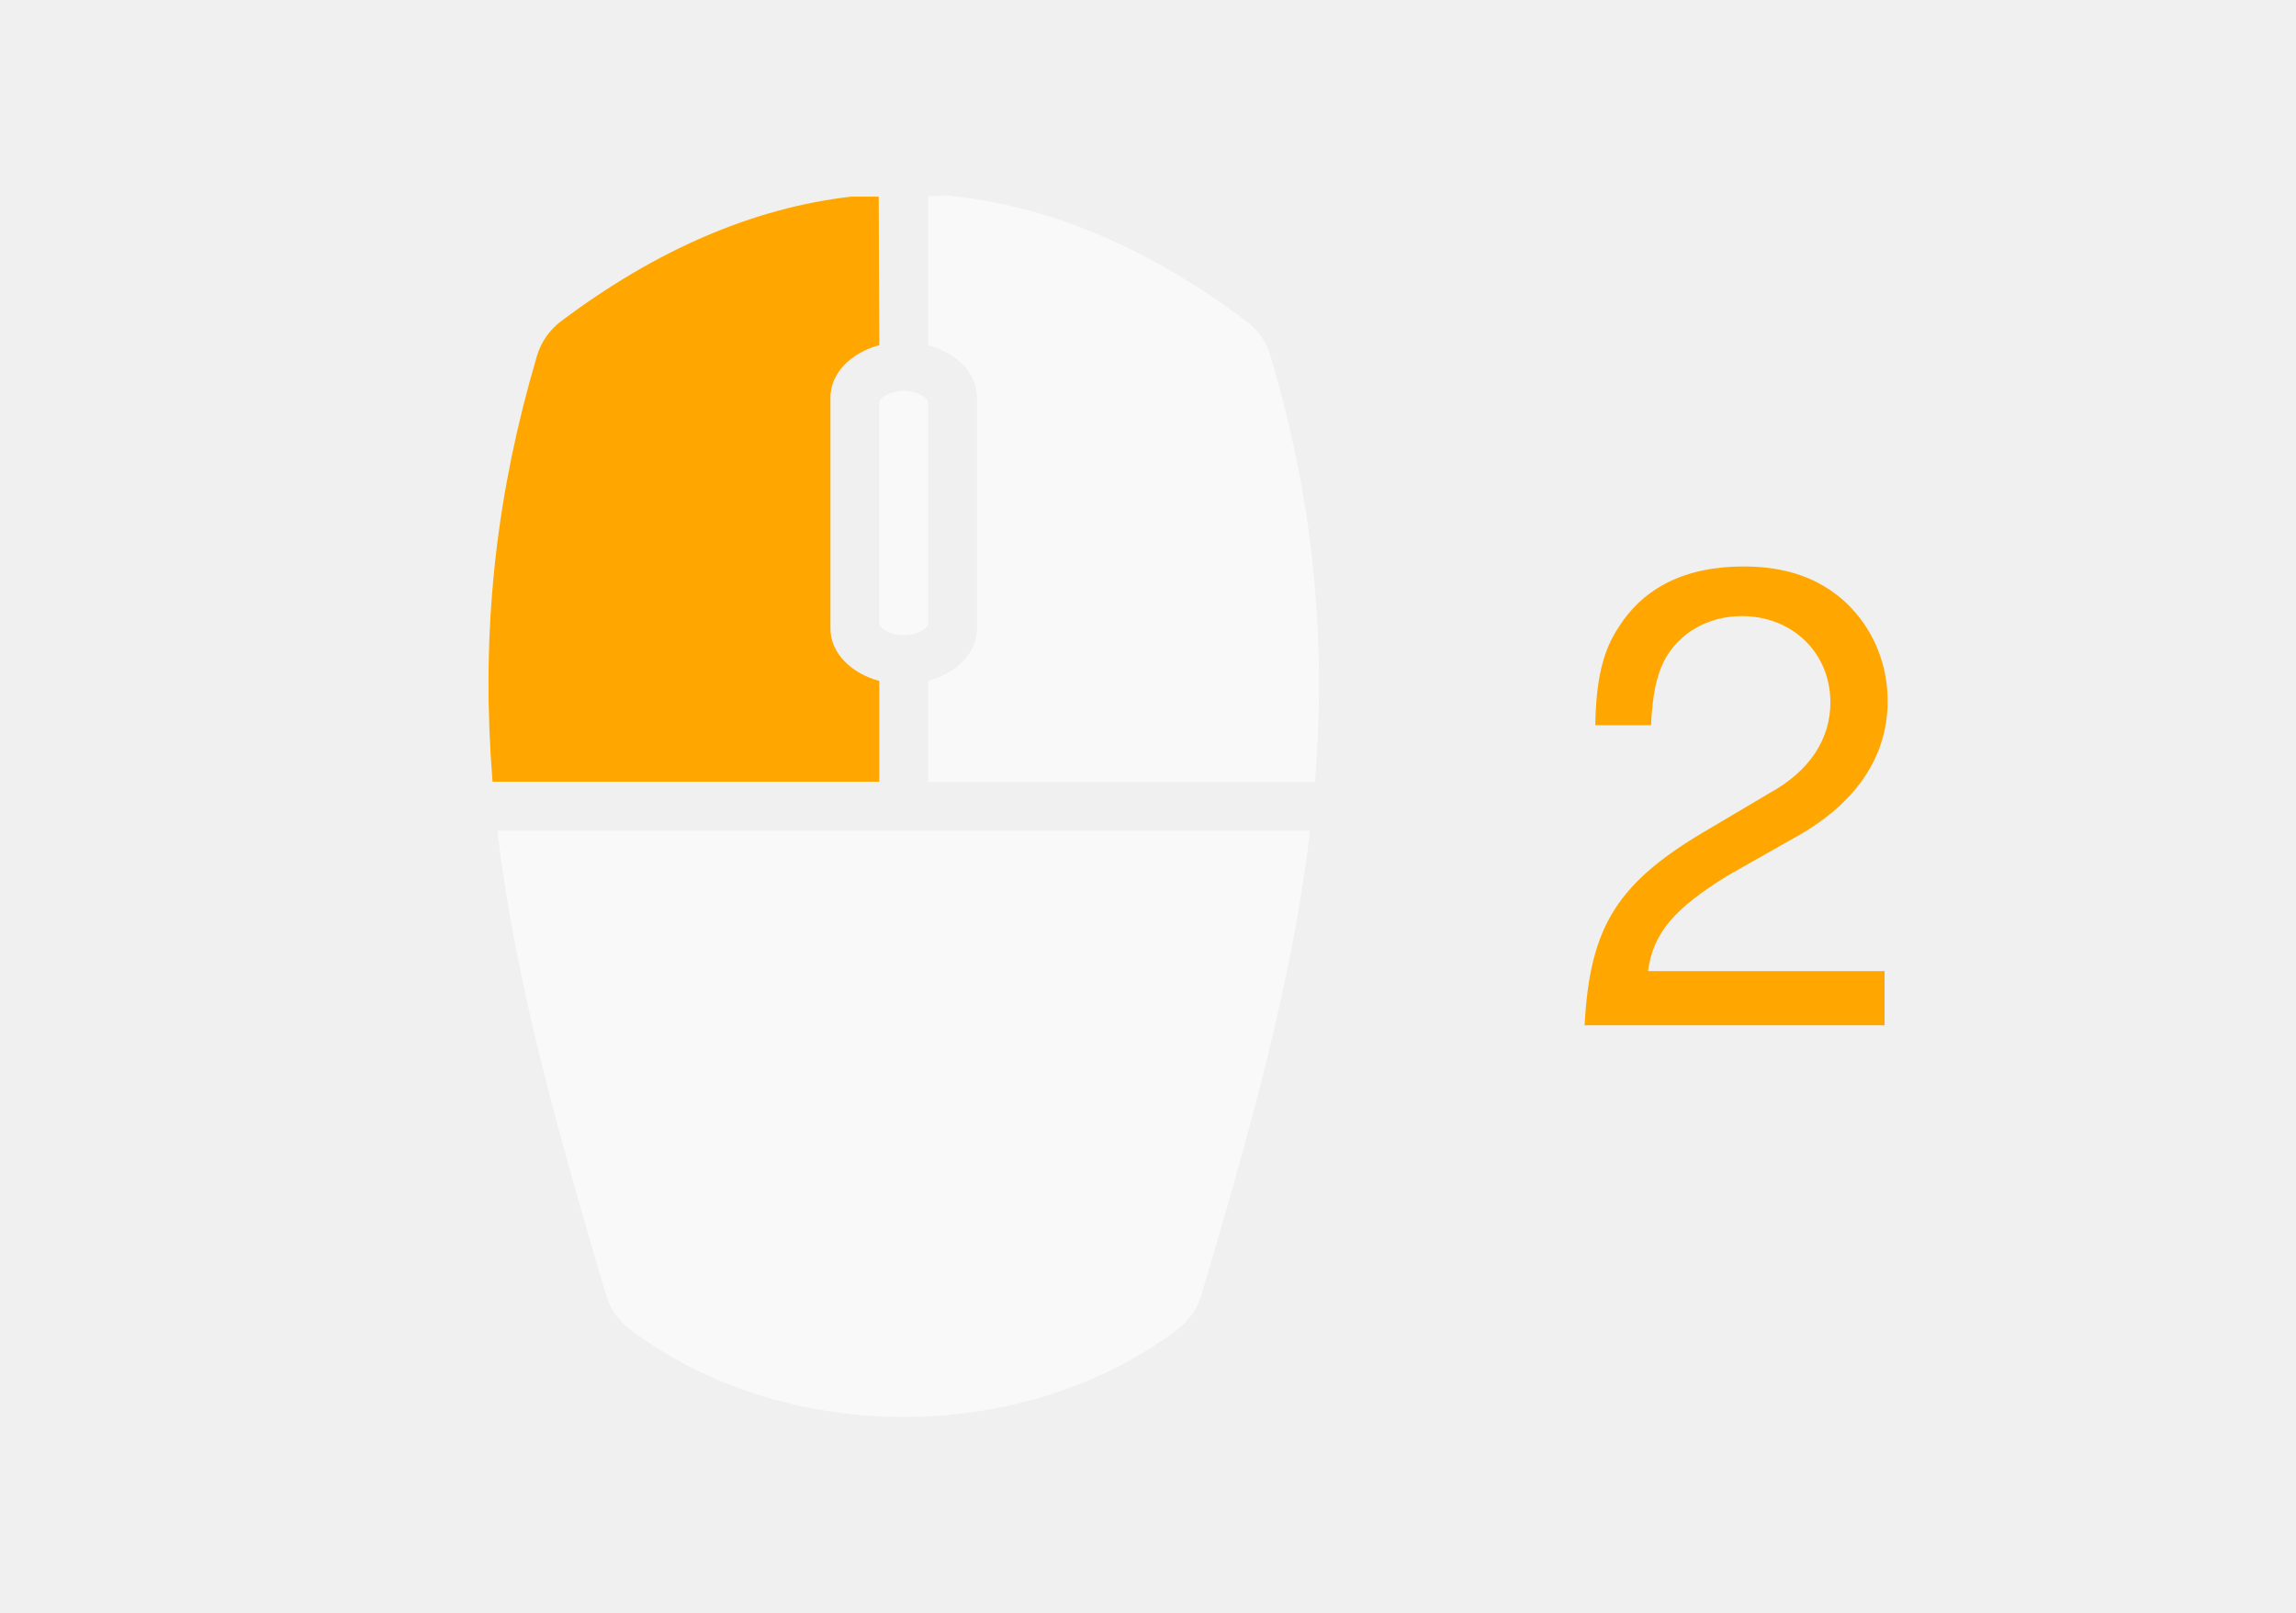
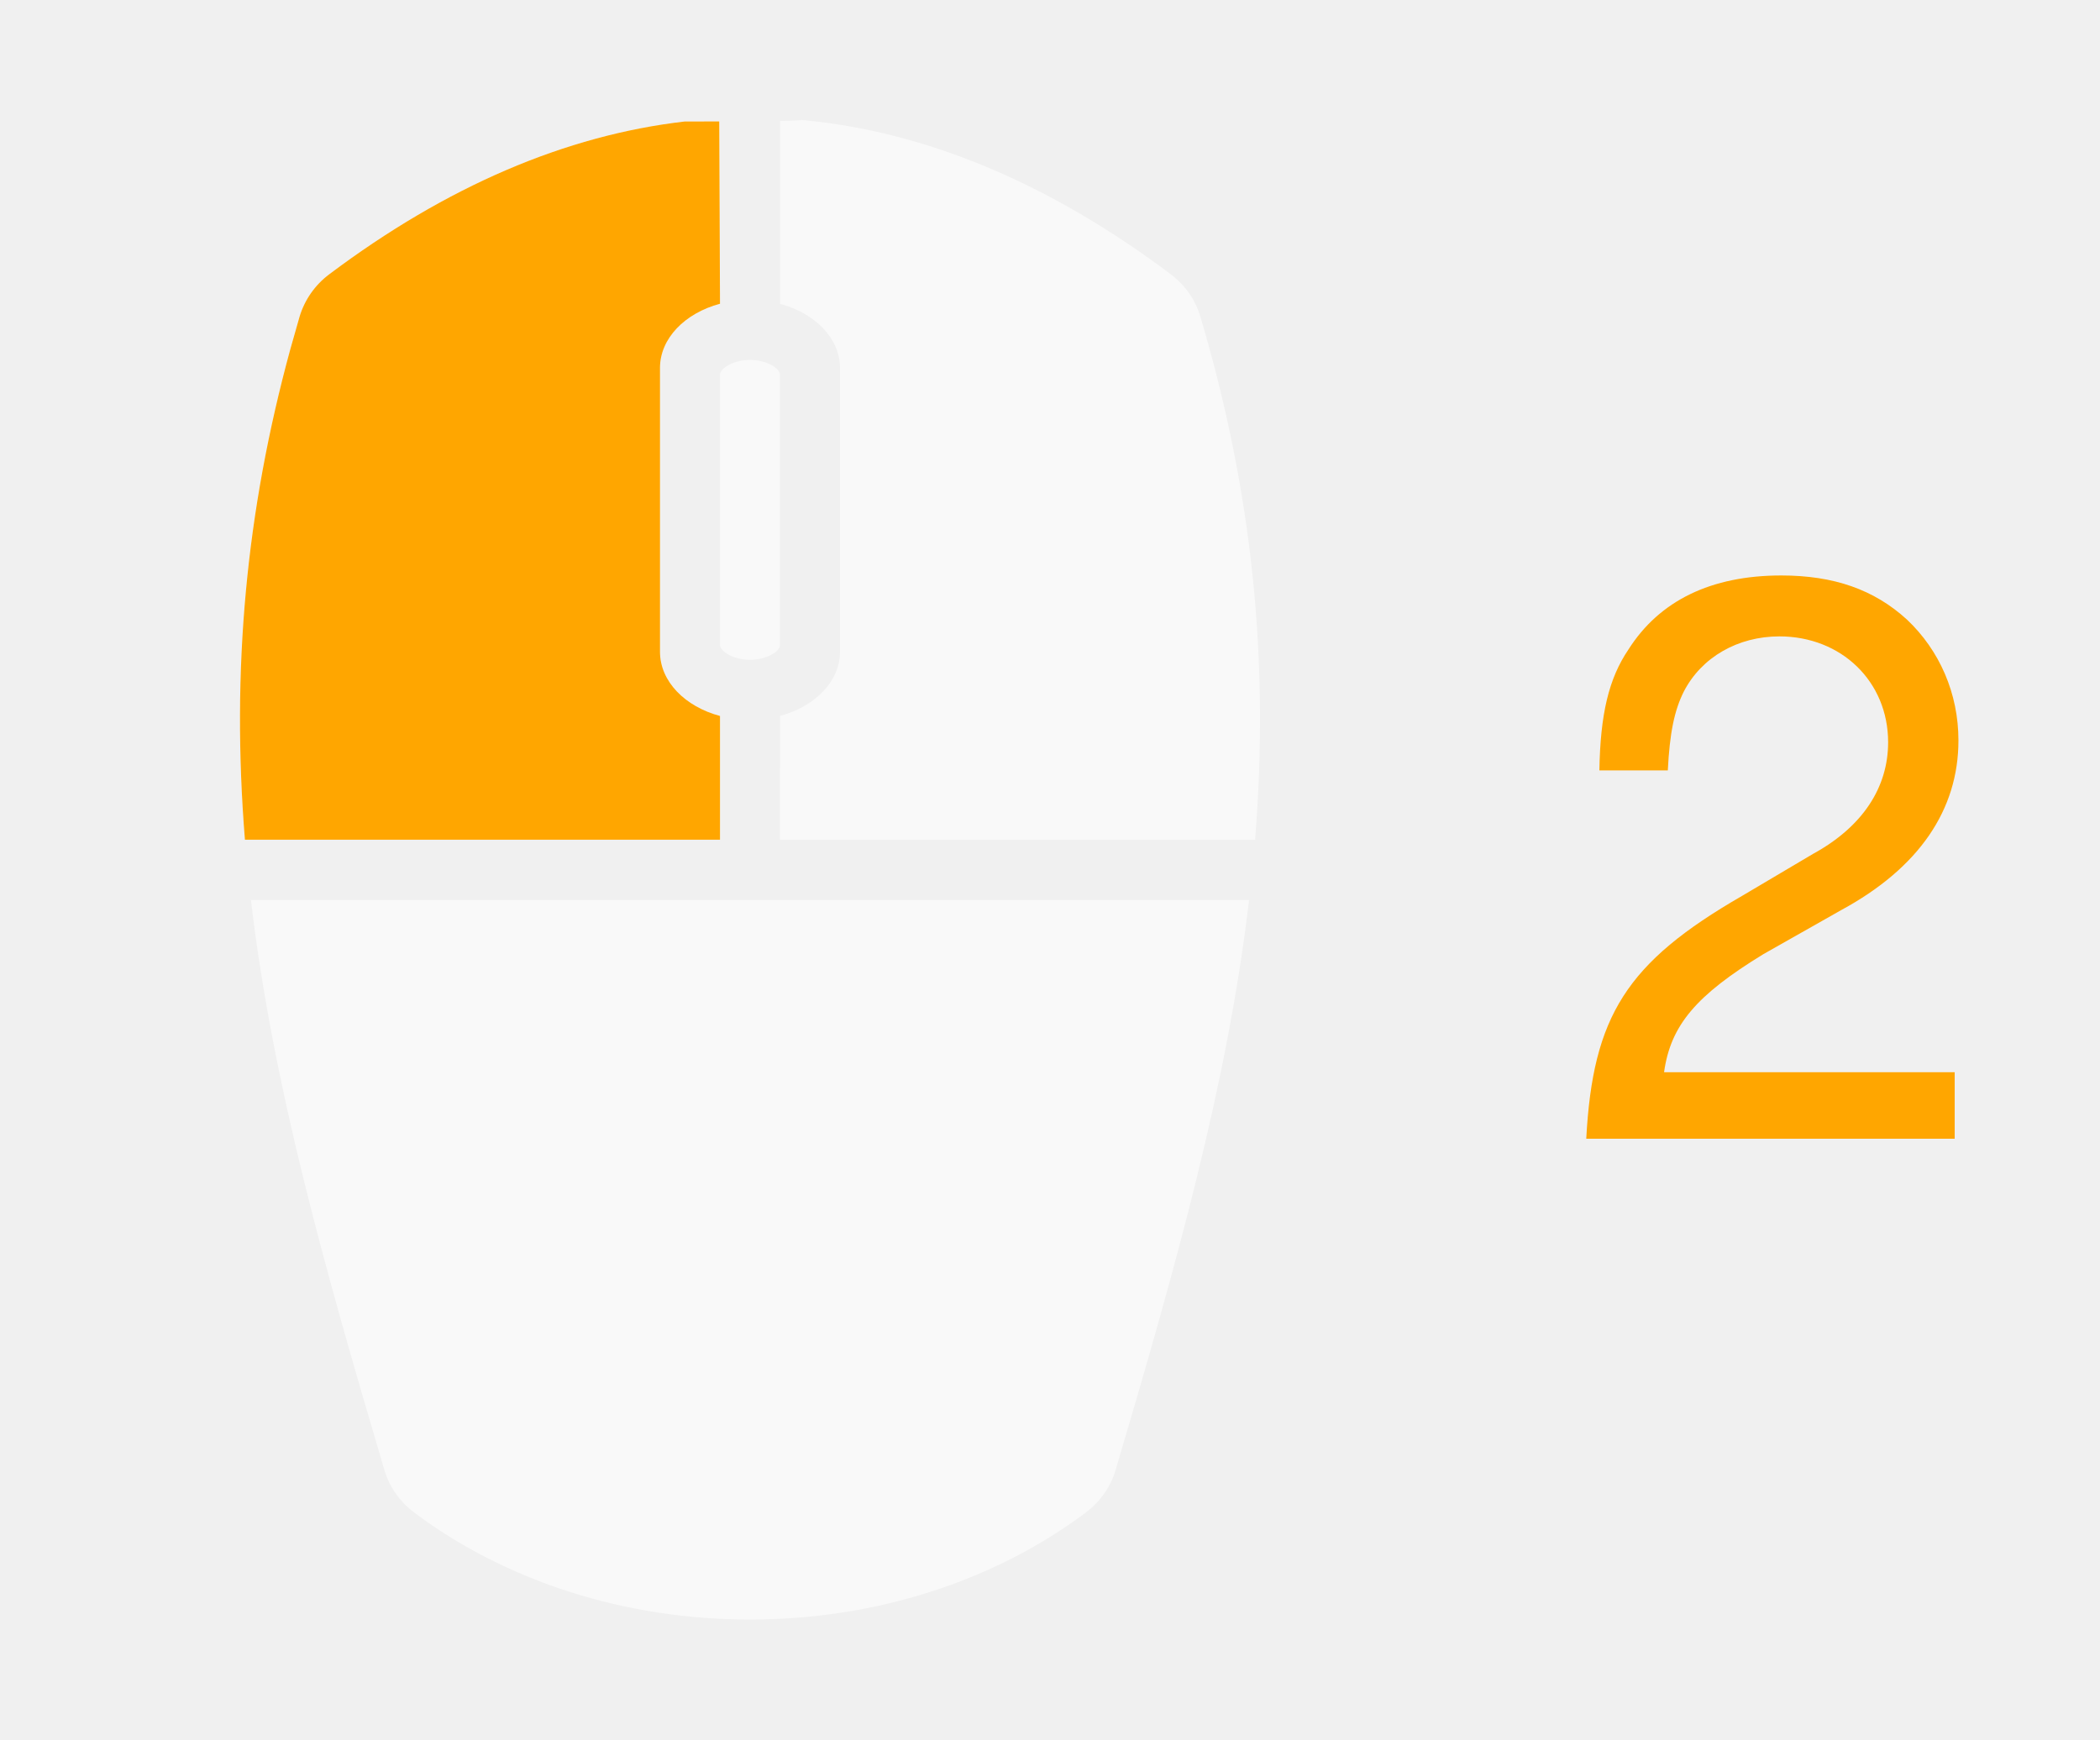
- <svg xmlns="http://www.w3.org/2000/svg" width="47" height="33" viewBox="0 0 47 33">
+ <svg xmlns="http://www.w3.org/2000/svg" width="35" height="29" viewBox="0 0 35 29">
  <g fill="none" fill-rule="evenodd">
-     <path fill="#FFF" fill-opacity=".6" d="M26.817,17.004 L26.812,17.052 C26.451,20.084 25.594,23.127 24.594,26.505 C24.511,26.787 24.337,27.035 24.099,27.214 C22.565,28.366 20.577,29 18.5,29 C16.422,29 14.434,28.366 12.901,27.214 C12.663,27.035 12.489,26.787 12.406,26.505 C11.406,23.127 10.549,20.084 10.188,17.052 C10.186,17.036 10.184,17.02 10.182,17.004 L26.817,17.004 Z M17.999,4.024 L18,7.064 C17.417,7.22 17,7.64 17,8.134 L17,12.866 C17,13.36 17.417,13.78 18,13.936 L18,16 L10.082,16 C9.839,12.98 10.133,10.184 10.992,7.282 C11.076,7 11.249,6.751 11.488,6.572 C13.44,5.106 15.429,4.254 17.415,4.025 L17.576,4.025 C17.609,4.025 17.647,4.025 17.688,4.025 L17.999,4.024 Z M19.363,4 C21.423,4.189 23.488,5.051 25.512,6.572 C25.751,6.751 25.924,7 26.007,7.282 C26.867,10.184 27.161,12.98 26.918,16 L19,16 L19.001,13.935 C19.583,13.779 20,13.359 20,12.866 L20,8.134 C20,7.641 19.583,7.221 19.001,7.065 L19.003,4.016 C19.216,4.012 19.363,4.007 19.363,4 Z M18.5,8 C18.774,8 19,8.14 19,8.247 L19,12.753 C19,12.86 18.774,13 18.5,13 C18.226,13 18,12.86 18,12.753 L18,8.247 C18,8.14 18.226,8 18.5,8 Z" />
-     <path fill="#FFA600" d="M17.988,4.024 L18,7.064 C17.417,7.22 17,7.64 17,8.134 L17,12.866 C17,13.36 17.417,13.78 18,13.936 L18,15.999 L10.082,15.999 C9.854,13.167 10.099,10.531 10.839,7.82 L10.992,7.282 C11.076,7 11.249,6.751 11.488,6.572 C13.44,5.106 15.429,4.254 17.415,4.025 L17.576,4.025 C17.609,4.025 17.647,4.025 17.688,4.025 L17.988,4.024 Z" />
+     <path fill="#FFF" fill-opacity=".6" d="M20.817,15.004 L20.812,15.052 C20.451,18.084 19.594,21.127 18.594,24.505 C18.511,24.787 18.337,25.035 18.099,25.214 C16.565,26.366 14.577,27 12.5,27 C10.422,27 8.434,26.366 6.901,25.214 C6.663,25.035 6.489,24.787 6.406,24.505 C5.406,21.127 4.549,18.084 4.188,15.052 C4.186,15.036 4.184,15.02 4.182,15.004 L20.817,15.004 Z M11.999,2.024 L12,5.064 C11.417,5.22 11,5.64 11,6.134 L11,10.866 C11,11.36 11.417,11.78 12,11.936 L12,14 L4.082,14 C3.839,10.98 4.133,8.184 4.992,5.282 C5.076,5 5.249,4.751 5.488,4.572 C7.44,3.106 9.429,2.254 11.415,2.025 L11.576,2.025 C11.609,2.025 11.647,2.025 11.688,2.025 L11.999,2.024 Z M13.363,2 C15.423,2.189 17.488,3.051 19.512,4.572 C19.751,4.751 19.924,5 20.007,5.282 C20.867,8.184 21.161,10.98 20.918,14 L13,14 L13.001,11.935 C13.583,11.779 14,11.359 14,10.866 L14,6.134 C14,5.641 13.583,5.221 13.001,5.065 L13.003,2.016 C13.216,2.012 13.363,2.007 13.363,2 Z M12.5,6 C12.774,6 13,6.14 13,6.247 L13,10.753 C13,10.86 12.774,11 12.5,11 C12.226,11 12,10.86 12,10.753 L12,6.247 C12,6.14 12.226,6 12.5,6 Z" />
+     <path fill="#FFA600" d="M11.988,2.024 L12,5.064 C11.417,5.22 11,5.64 11,6.134 L11,10.866 C11,11.36 11.417,11.78 12,11.936 L12,13.999 L4.082,13.999 C3.854,11.167 4.099,8.531 4.839,5.82 L4.992,5.282 C5.076,5 5.249,4.751 5.488,4.572 C7.44,3.106 9.429,2.254 11.415,2.025 L11.576,2.025 C11.609,2.025 11.647,2.025 11.688,2.025 L11.988,2.024 Z" />
    <text fill="#FFA600" font-family="Helvetica" font-size="13">
-       <tspan x="32" y="21">2</tspan>
+       <tspan x="26" y="19">2</tspan>
    </text>
  </g>
</svg>
